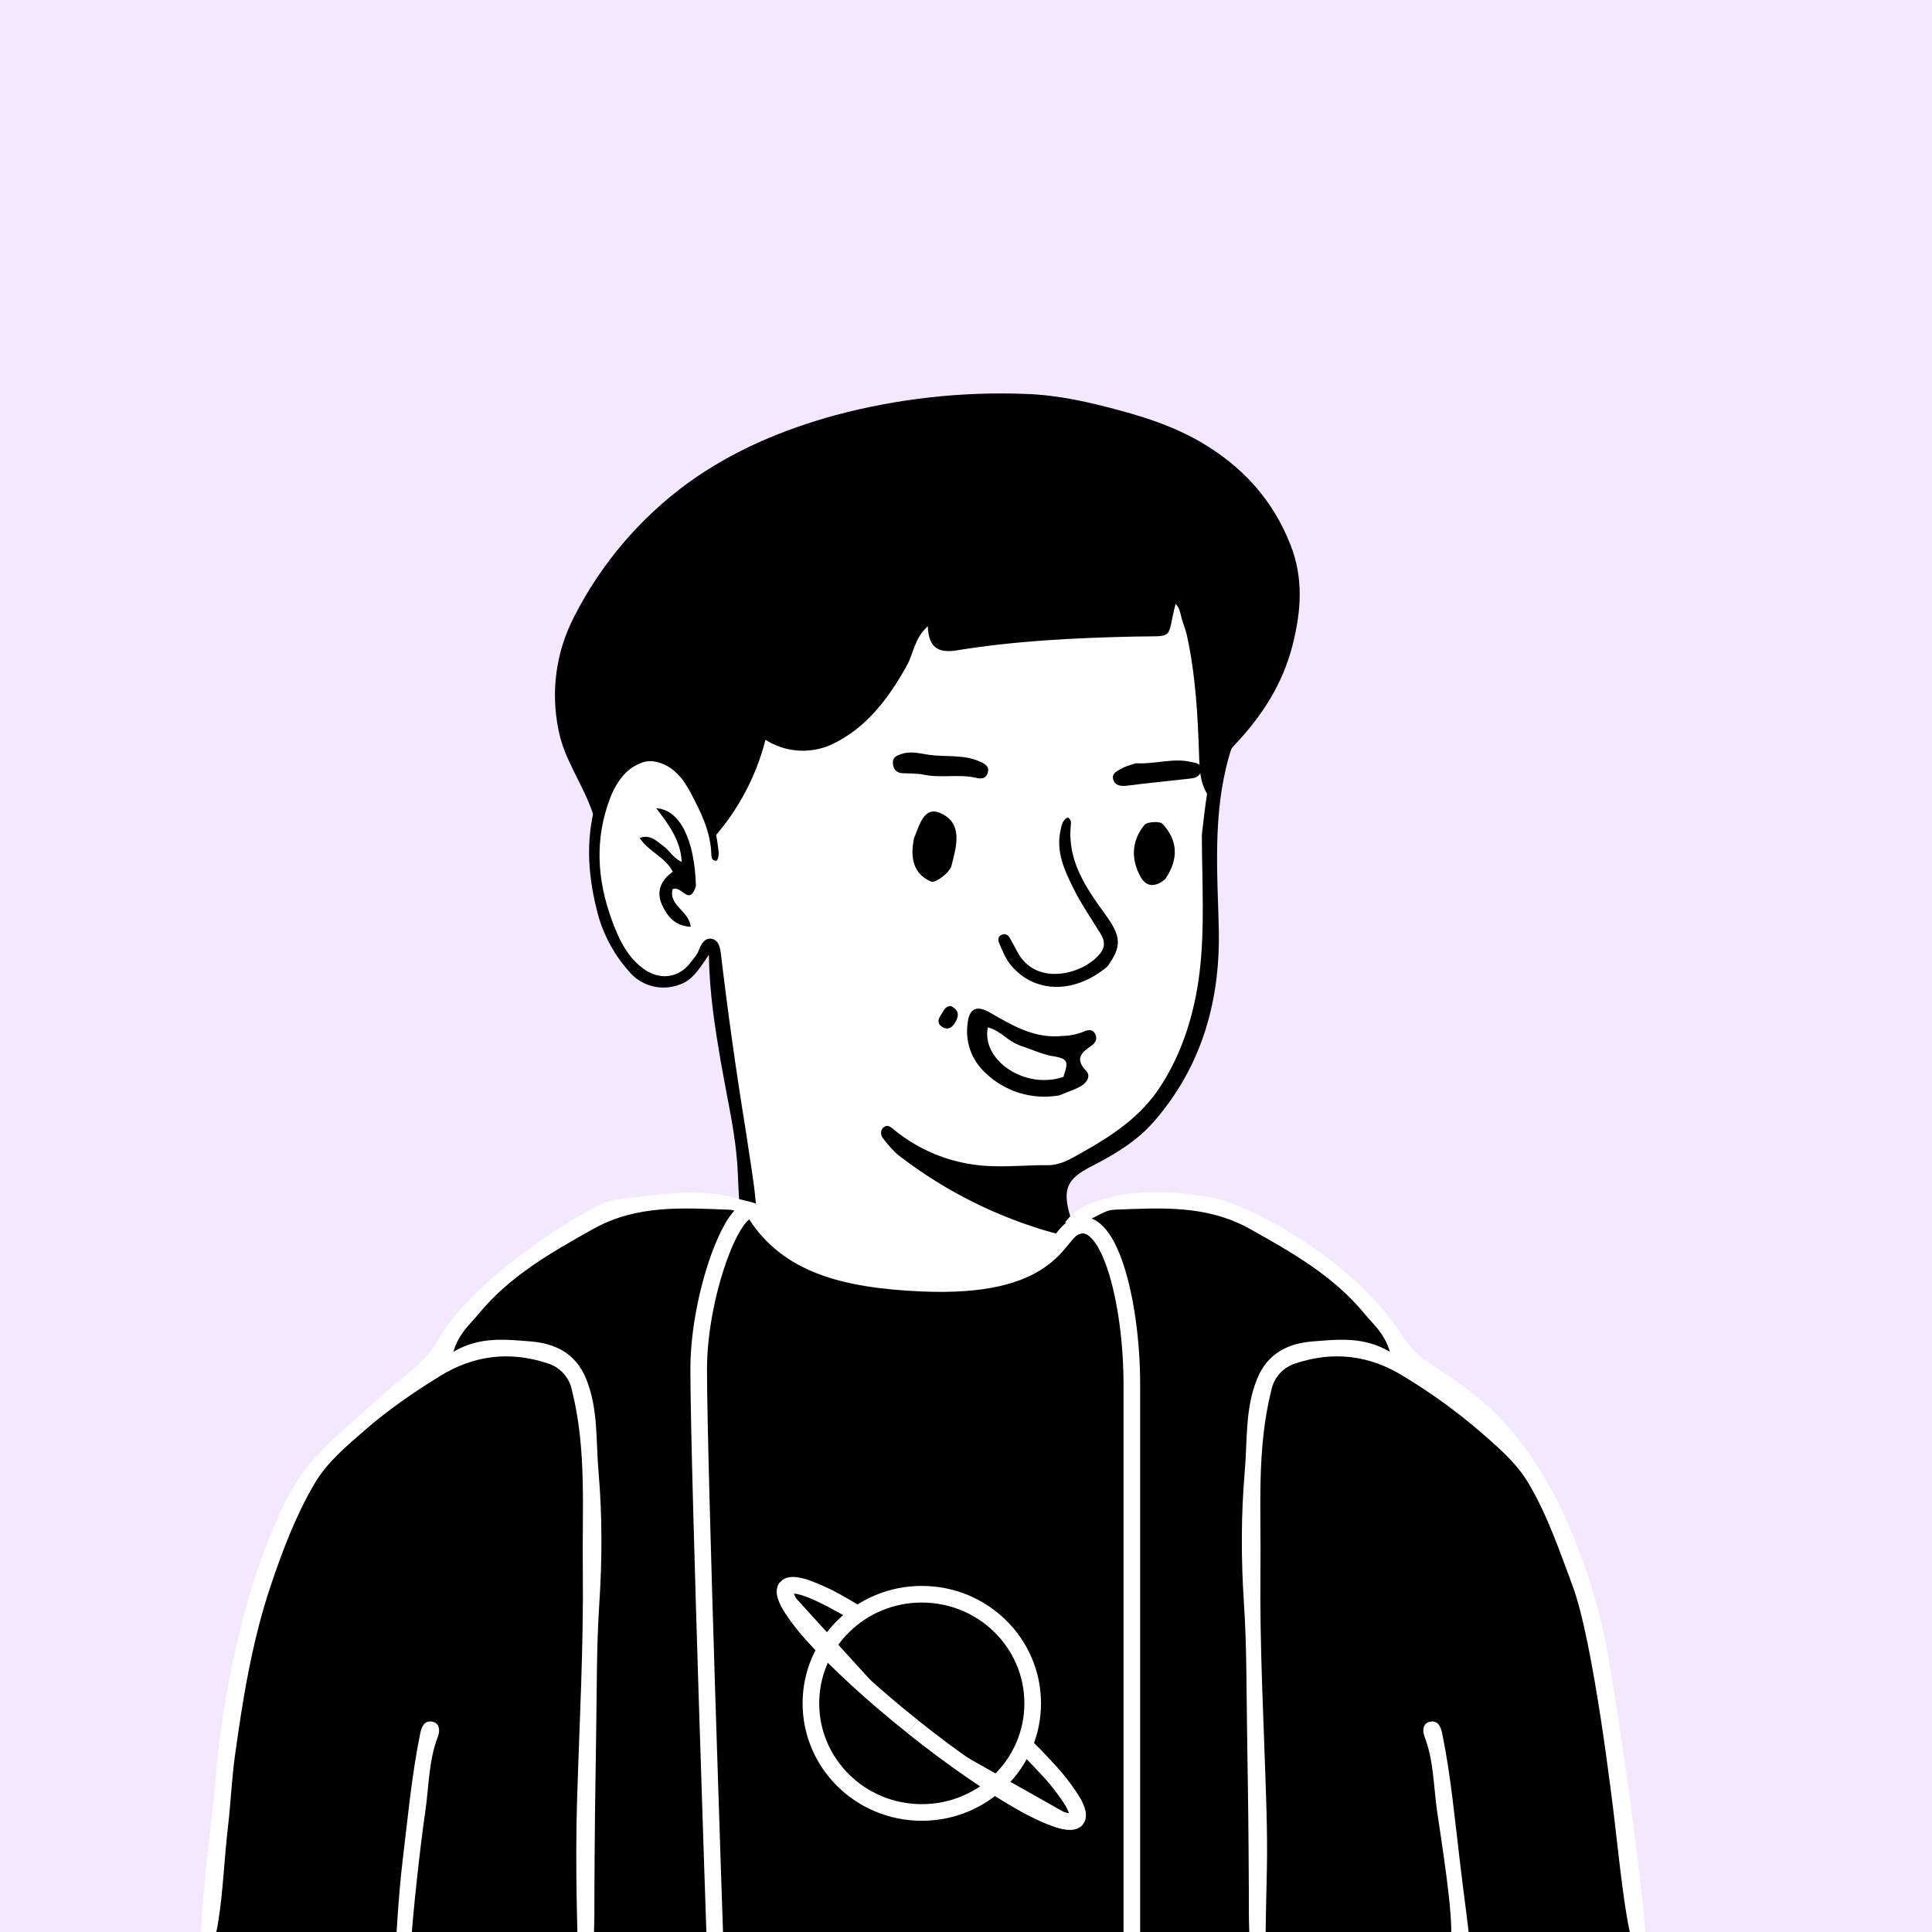
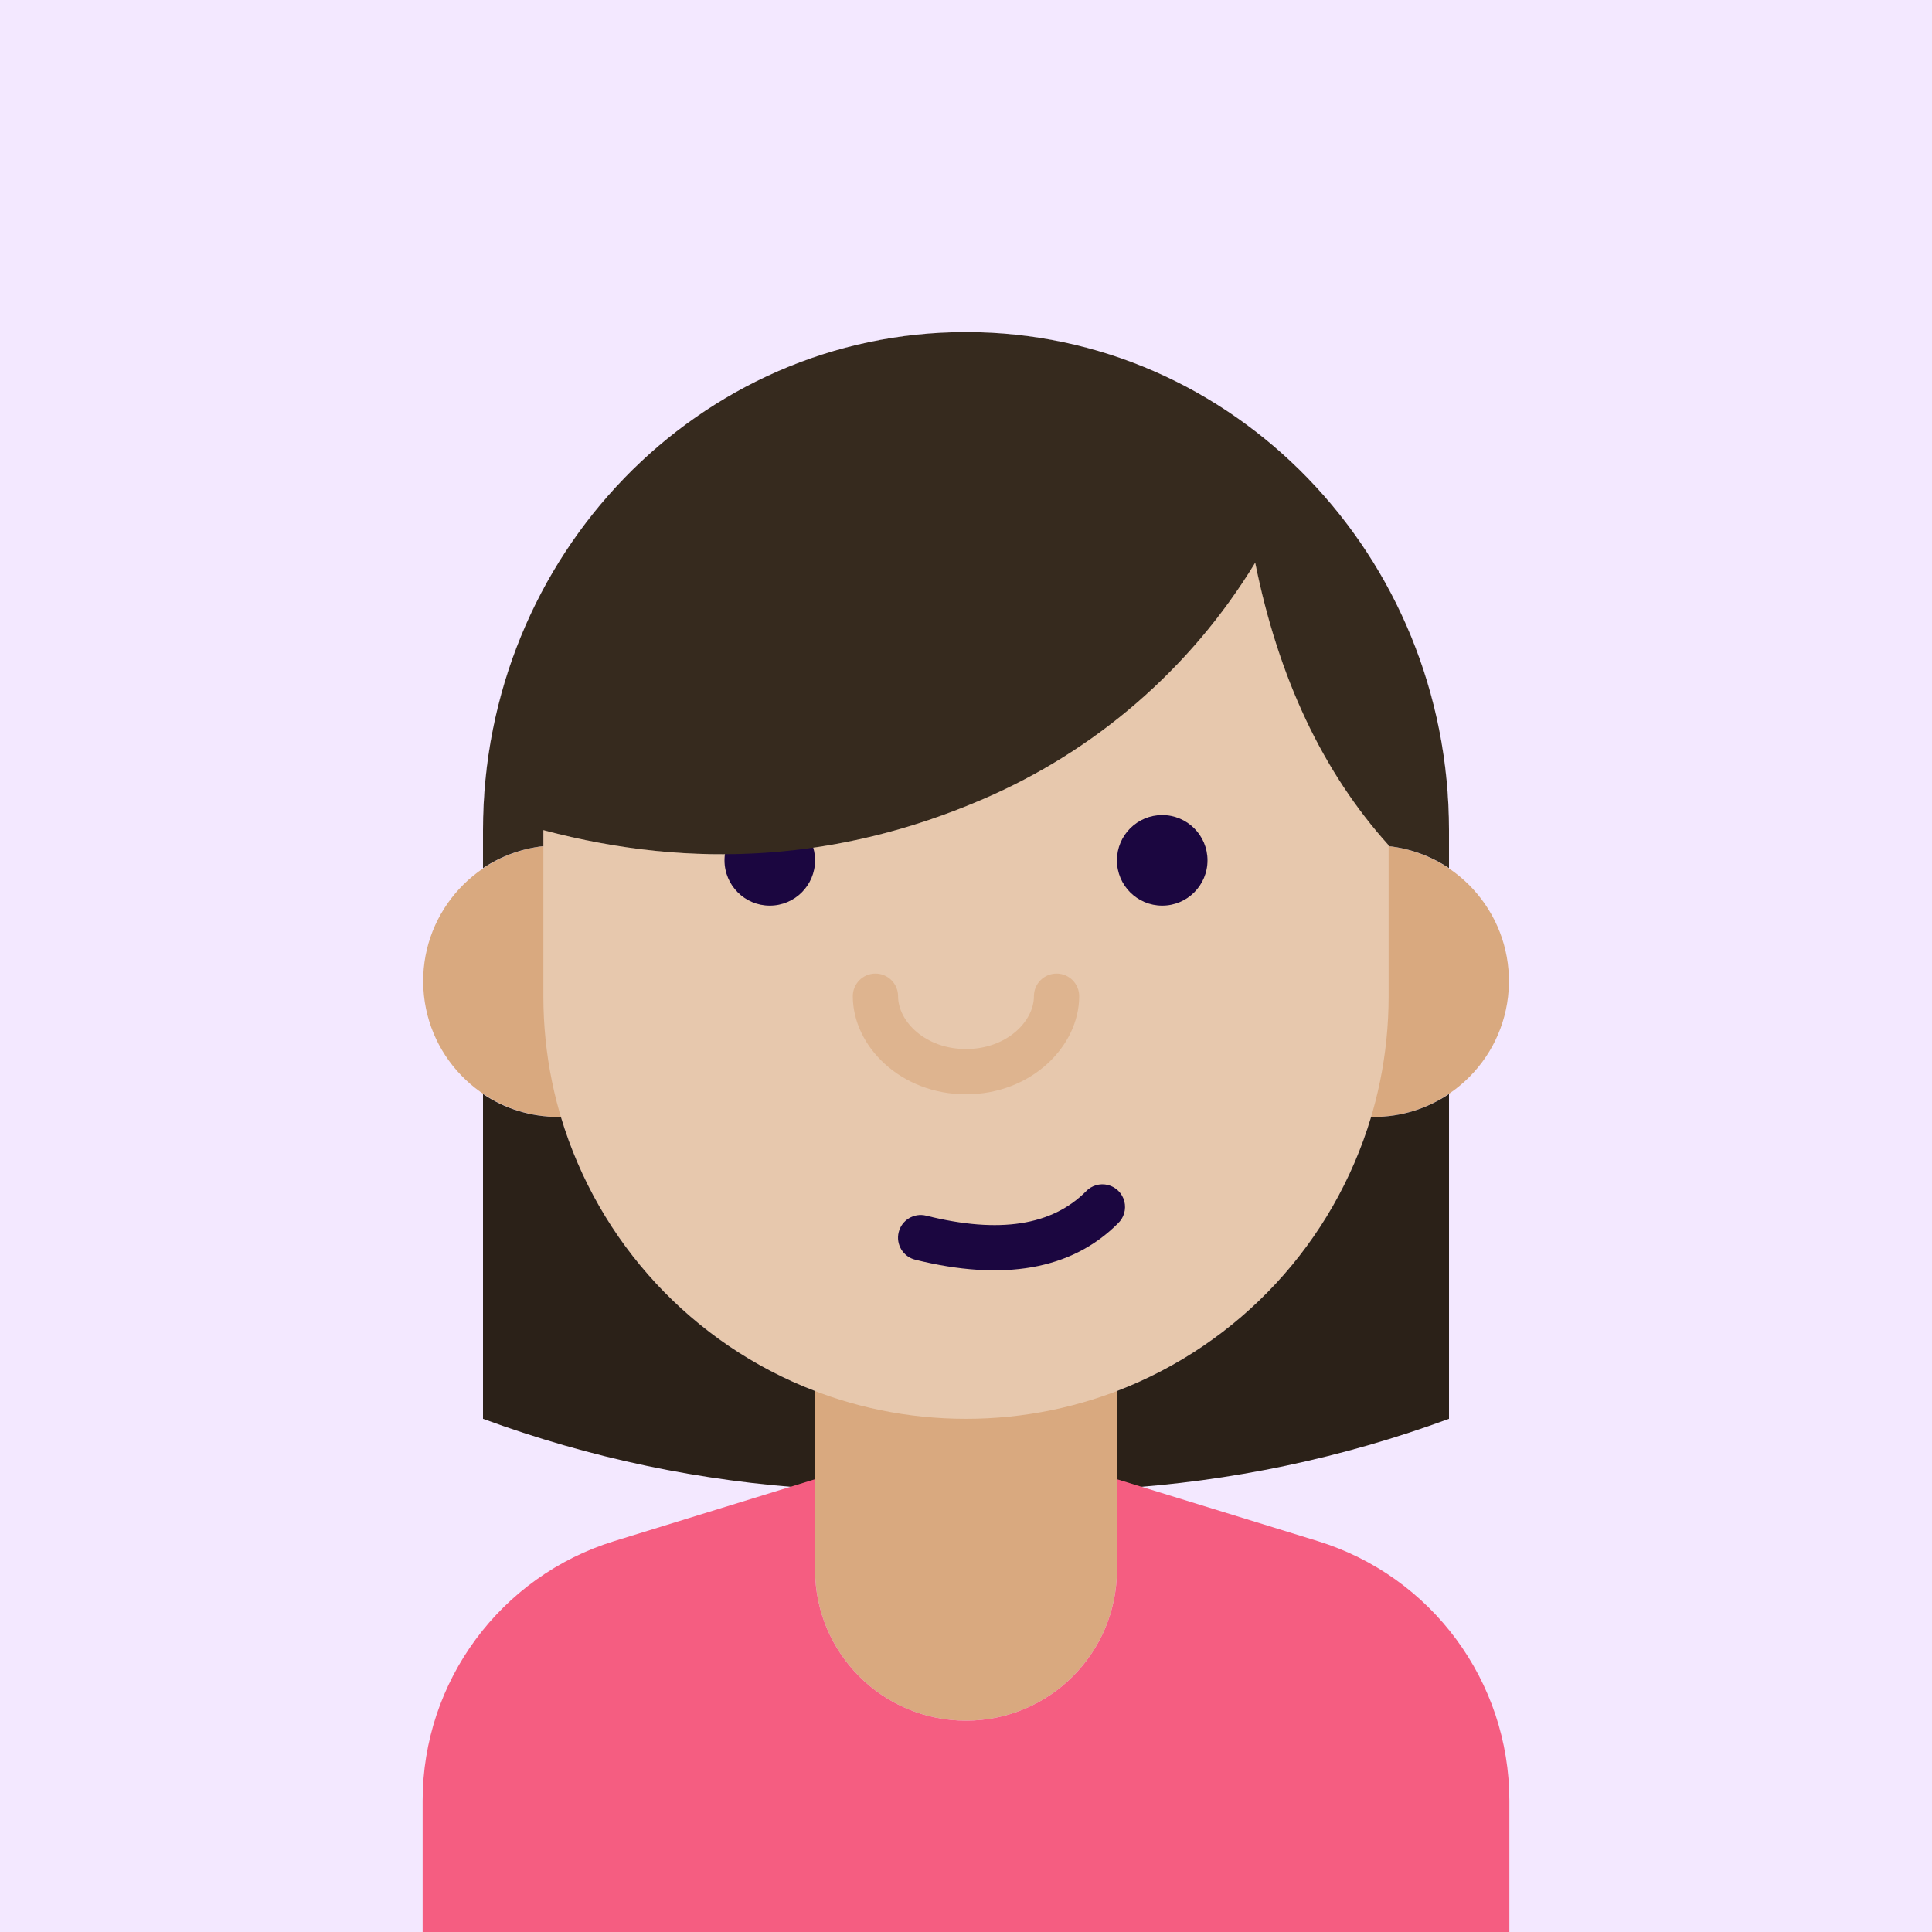
- <svg xmlns="http://www.w3.org/2000/svg" viewBox="0 0 1744 1744" fill="none" shape-rendering="auto" width="256" height="256">
+ <svg xmlns="http://www.w3.org/2000/svg" viewBox="0 0 64 64" fill="none" shape-rendering="auto" width="256" height="256">
  <mask id="viewboxMask">
-     <rect width="1744" height="1744" rx="0" ry="0" x="0" y="0" fill="#fff" />
+     <rect width="64" height="64" rx="0" ry="0" x="0" y="0" fill="#fff" />
  </mask>
  <g mask="url(#viewboxMask)">
-     <rect fill="#f3e8ff" width="1744" height="1744" x="0" y="0" />
-     <g transform="translate(531 487)">
-       <path d="M554 727.7c-99.2 297-363.8 388.6-503.7 19.8-19.3-50.7 31-69.5 66.2-91.9 24.1-15.3 36.8-28.5 35.3-42.2-7-64.4-36.9-243.8-36.9-243.8l-3-5.8s.7-1.6-2.2 1.2c-3 3-9.9 34.2-37 34.2-24.5 0-49.2-10.9-61-86.3C7.2 285.6 9.6 214 40 201c12.5-5.3 24-7.2 35.2-.8 11.3 6.4-13-22 112-126C268.4 6.4 396.7-3.5 448.5 8 500.3 19.5 552 44.8 574.9 98.5c27.8 65-25.9 114.3-14 262.5-2.2 53.6.8 171.2-146.6 210.6-28 7.5-19.3 48.4 22.7 58.4 67 21 117 72.3 117 97.9" fill="#fff" />
-       <path fill-rule="evenodd" clip-rule="evenodd" d="m554 266.2.1-1.4c4.1-36.4 8.2-71.7 27.1-103.4 6.5 4.4 5.7 10 3.7 15.2-19.9 51.2-18 104.4-16.2 157.6l.4 14c2.1 66.4-14.5 126.8-58.7 177.5-15.4 17.6-35.8 29.8-56.5 40.3-21.4 11-25.9 20.1-19.2 43.6l.8 2.6c1.4 3.9 2.8 7.9-1 11.8-4.5 4.6-9.5 3.3-14.8 1.8l-.6-.1a406.4 406.4 0 0 1-137-68.3c-6-4.4-10.8-10.3-15.5-16.1l-.3-.4c-2.5-3-3-7.8.5-10.4 3.3-2.5 5.8-.5 8.7 1.8l1 .9a145.5 145.5 0 0 0 76.3 31.7c13.4 1.4 26.6.9 40 .4 7.4-.3 14.8-.6 22.3-.5 10.2 0 18.7-4.7 26.7-9.2l2.8-1.6c27.8-15.5 54.3-32.8 72.2-60.7 16.1-25 25.9-52.2 31.6-80.9 7.2-36.1 6.6-72.7 6-109.8-.3-12-.5-24.2-.5-36.4ZM50.6 190.8c21.9-1.7 34 11.2 44.3 26.3a140.4 140.4 0 0 1 22.4 61.5c.5 3.7 1 7.6-1.2 11.3-4.5.6-4.9-3-5-5.6-.5-20.7-9.7-38.7-18.9-56.1-6.6-12.5-16.2-24.6-31.4-27.6-17.2-3.5-33 12-40.8 32.2-14.5 37.6-12 74.6 1.4 111 5.8 15.9 13.1 32.1 27.8 43.2 14.8 11.3 32.7 9.3 43.6-5.7l2-2.5c2-2.6 4-5.1 5-8 2.1-5.8 5.4-11.2 11.3-10.4 6.8 1 8 8.3 8.7 14a3661 3661 0 0 0 22 156.7l5.9 38.8c2.6 17.1 5.6 41.7 3.6 52.1a28 28 0 0 0-.3 2.2c-.4 2.8-.6 5-4.2 5.5-4.9.8-7-2-7.7-6.4-2.3-17-3-23.6-4-49.6-.9-25.2-5.6-50-10.4-74.9l-5-27c-5.2-30.8-10.3-62-10.8-97l-2 3c-7.6 11.3-13.7 20.5-24.5 24a40.5 40.5 0 0 1-46.1-12.5 127.8 127.8 0 0 1-28.8-55.8c-8.4-34-9.9-67.1.9-100.6 5.2-16.1 23.7-44.7 42.2-42Zm34.6 127.5c4.4 3.2 8.4 6 12-5.4-1.1-42.2-14.7-69.2-35.8-70.3 11.2 14.6 22 28.8 23 48.5a32.3 32.3 0 0 1-10.7-8.8c-2-2.2-4-4.4-6.5-6l-3-2.4c-4.8-3.6-9.7-7.4-17.8-4.5 3.8 5.8 9 10 14.3 14 6 4.7 12 9.3 15.6 16.5-10.6 7.7-15.2 17.7-9.7 29.9 4.8 10.5 11.9 19.2 25.9 19.8-.6-6.3-4.7-10.9-8.8-15.4-5-5.4-9.7-10.6-7.5-18.6 3.2-1.5 6.2.7 9 2.7Z" fill="#000" />
+     <rect fill="#f3e8ff" width="64" height="64" x="0" y="0" />
+     <path d="M37 46.08V52a5 5 0 0 1-10 0v-5.92A14.04 14.04 0 0 1 18.58 37h-.08a4.5 4.5 0 0 1-.5-8.97V27a14 14 0 1 1 28 0v1.03a4.5 4.5 0 0 1-.58 8.97A14.04 14.04 0 0 1 37 46.08Z" fill="#d9a97f" />
+     <mask id="personas-a" style="mask-type:luminance" maskUnits="userSpaceOnUse" x="14" y="13" width="36" height="44">
+       <path d="M37 46.08V52a5 5 0 0 1-10 0v-5.92A14.04 14.04 0 0 1 18.58 37h-.08a4.5 4.5 0 0 1-.5-8.97V27a14 14 0 1 1 28 0v1.03a4.5 4.5 0 0 1-.58 8.97A14.04 14.04 0 0 1 37 46.08Z" fill="#fff" />
+     </mask>
+     <g mask="url(#personas-a)">
+       <path d="M32 13a14 14 0 0 1 14 14v6a14 14 0 1 1-28 0v-6a14 14 0 0 1 14-14Z" fill="#fff" style="mix-blend-mode:overlay" opacity=".36" />
    </g>
-     <g transform="translate(178 1057)">
-       <path d="M1301.3 694.3S1276 480.8 1263 423.6c-25.7-111.8-73.3-201.4-135.3-220.5-29.6-9.2-39.4-34-47-53.2-3-7.8-5.8-14.7-9.3-19.2C1040 90.7 975 50.5 941 37.3 914.5 27 838.5 20.6 813 30.7c-11.5 4.5-16.2 11-17.6 18.5-1.5.5-3 1.1-4.4 2-3.3 1.8-6 5-9.5 9C768 75.7 745 102.1 653.7 98c-72.5-3.2-120.5-13.8-149-58.3-2.3-3.6-5-4.8-8-4.2a223.7 223.7 0 0 0-163 19C316.2 64 219.4 158.4 218.4 163.7c-2 10.6-25.6 28-55.2 47.6C100.9 252.4 73.6 333 49.3 404.4l-6.6 19.2C31.8 455.2 6.1 692 6.1 692l176 2.3h1119.2Z" fill="#000" />
-       <mask id="bodyVariant08-a" style="mask-type:luminance" maskUnits="userSpaceOnUse" x="453" y="259" width="392" height="433">
-         <path d="m467 692-14-432.5h392V692H467Z" fill="#fff" />
-       </mask>
-       <g mask="url(#bodyVariant08-a)">
-         <g transform="translate(396 278)" style="mix-blend-mode:difference">
-           <ellipse cx="258.1" cy="202.6" rx="100.1" ry="98.5" stroke="#fff" stroke-width="15" />
-           <path d="M175.5 146.8a428 428 0 0 1-7.7-8.2 186.2 186.2 0 0 1-21.8-27.9c-1.8-3.1-2.9-5.5-3.4-7.2 1.8.1 4.3.6 7.8 1.7 8 2.6 18.8 7.7 32 15.1 3.7 2 7.5 4.3 11.5 6.7 4.2-3.4 8.7-6.6 13.4-9.3-6.1-3.8-12-7.3-17.5-10.4A200.1 200.1 0 0 0 155 91c-4.7-1.5-9.1-2.5-13-2.5-3.8 0-8.7.8-12 5-3.3 4-3 9-2.2 12.7 1 3.8 2.8 8 5.3 12.1a200 200 0 0 0 23.6 30.4c3.4 3.7 7 7.6 11 11.6a98 98 0 0 1 7.8-13.5Zm-33.2-45.2Zm-1.5 2h-.1ZM329.3 271.8c-3.7 3.6-7.6 7-11.9 10.1a519 519 0 0 0 26.4 16 200 200 0 0 0 34.8 16.3c4.6 1.5 9 2.5 13 2.5 3.8 0 8.7-.8 12-5 3.2-4 3-9 2.1-12.7-.9-3.8-2.8-8-5.3-12.1a200 200 0 0 0-23.6-30.4 529 529 0 0 0-23.3-24 97 97 0 0 1-6.3 15c6.9 6.7 13 13.1 18.5 19.1a186.2 186.2 0 0 1 21.8 27.9 35 35 0 0 1 3.4 7.2 35 35 0 0 1-7.8-1.7c-7.9-2.6-18.8-7.7-32-15.1-6.7-3.8-14-8.2-21.8-13.1Zm62 31.8Zm1.5-2Z" fill-rule="evenodd" clip-rule="evenodd" fill="#fff" />
-           <path d="M250 223.7c-72.4-57.7-123.5-114-114.2-125.6Z" fill="#fff" />
-           <path d="M250 223.7c-72.4-57.7-123.5-114-114.2-125.6" stroke="#fff" stroke-width="15" />
-           <path d="M397.7 307.1c-9.3 11.7-75.5-25.7-147.8-83.4Z" fill="#fff" />
-           <path d="M397.7 307.1c-9.3 11.7-75.5-25.7-147.8-83.4" stroke="#fff" stroke-width="15" />
-         </g>
-       </g>
-       <path d="M1295 694c-6.2-21.3-11.5-73.3-14.9-102-2.4-20.7-19.6-166.5-38.5-217.4-11.6-31.1-22.4-63-39.5-92.1-11.7-20-29.3-34.3-46-48.9a513 513 0 0 0-67-48.2c-30.9-19.2-63.4-23-97.6-11.7a32 32 0 0 0-21.9 24.3c-13.4 53.3-9.1 107.6-9.8 161.6-.8 69.8 3.1 139.5 5.2 209.2 1.8 57.2 0 66.7-.6 125.2h-14.5c-.9-32.2-.4-15.3-.6-47.5-.2-47.6-.8-95.1-1.6-142.7-.6-37.8-.3-75.7-2.8-113.5-2.6-39.6-2.7-79.1.7-118.6 2.5-28.2.1-57 11.3-84.3 9.4-23 28.3-31.8 49.9-33.5 22.4-1.7 45.7-4.8 69.8 9.3-4.8-16.6-15-24.7-22.6-34-28-34.2-65.5-55.5-103.6-76.8-39.3-22-80.7-19-122.6-17.4-6.5.3-12 3.8-17.8 6.7-7.5 4-15.3 7.3-26.6 4.8 9.5-13 22.1-17.3 35.1-21.1 37.1-10.8 73-5.2 95.7-1.8C943 28 1042.7 76 1089.7 151.5c22.3 35.9 85.8 36.4 143.6 157.6a528 528 0 0 1 34.7 100.7c10.9 44 39.5 252.6 39.5 284.2H1295ZM15.3 694c2-6.9 2.7-9.9 3.6-15.7 4.6-28.4 5.5-57.6 8.9-86.3 2.4-20.7 3.3-41.4 6-62 7.2-52.7 15.6-105 32.5-155.4 10.7-31.7 22.4-63 39.5-92.1 11.7-20 29.3-34.3 46-48.9 20.7-18 43.5-33.7 67-48.2 30.9-19.2 63.4-23 97.6-11.7a32 32 0 0 1 21.9 24.3c13.4 53.3 9.1 107.6 9.8 161.6.8 69.8-3.1 139.5-5.2 209.2-1.8 57.2.5 125 .5 125l14.6.2c.9-32.2.4-15.3.6-47.5.2-47.6.8-95.1 1.6-142.7.6-37.8.3-75.7 2.8-113.5 2.6-39.6 2.7-79.1-.7-118.6-2.5-28.2-.1-57-11.3-84.3-9.4-23-28.3-31.8-50-33.5-22.3-1.7-45.6-4.8-69.7 9.3 4.8-16.6 15-24.7 22.6-34 28-34.2 65.5-55.5 103.5-76.8 39.4-22 80.8-19 122.7-17.4 6.5.3 12 3.8 17.8 6.7 7.5 4 2.3 11.5 6.4.7 5.8-15-2-13.2-15-17-37-10.8-74-4-111 .5-7.4 1-14.8 4.4-21.5 8-51.4 27.8-116 77.2-138.6 117.6-12 21.6-30.7 32.8-47.5 47.7C111 252.3 95.3 263.8 74.6 309a573.6 573.6 0 0 0-34.7 100.7c-11 44-19.1 88.6-22.8 134.2-2.7 32.4-7.4 64.8-10.3 97.4-2 22.8-3.5 39.7-3.5 52.6h12Z" fill="#fff" />
-       <path d="M1131.8 694c2-23.7-8-84.7-12.5-115.7-3.3-22.6-3-46-11.4-67.7-2.1-5.4-1.5-12.4 5.3-13.5 6.4-1 9.2 3.5 10.7 10.8 7.8 38.3 11.3 77.2 16 116 3.5 30 7.8 60 8.5 70l-16.6.1ZM193.3 694c1.4-23.6 8-84.7 12.6-115.7 3.3-22.6 3-46 11.4-67.7 2.1-5.4 1.5-12.4-5.3-13.5-6.4-1-9.3 3.5-10.7 10.8-7.8 38.3-11.3 77.2-16 116-3.6 30-5.7 70.1-5.7 70.1h13.7Z" fill="#fff" />
-       <path d="M467.4 694.3S452.7 266.8 452.7 179c0-72.8 36.6-163 52-139.2 28.5 43.8 77.2 58.4 149.7 61.5 115 5 120.9-41.3 136.6-50 31.4-17.6 52.7 66 52.7 141.4V694" stroke="#fff" stroke-width="15" />
+     <g transform="translate(20 24)">
+       <path fill-rule="evenodd" clip-rule="evenodd" d="M4 4.5a1.5 1.5 0 1 0 3 0 1.5 1.5 0 0 0-3 0Zm13 0a1.5 1.5 0 1 0 3 0 1.5 1.5 0 0 0-3 0Z" fill="#1B0640" />
    </g>
-     <g transform="translate(266 207)">
-       <path d="M800.8 351.8c-1.3-5.4-2-10.1-5.6-13.7-8.6 33 .4 28.8-36.4 29.5-54 1.2-108 3.8-161.3 12.5-16.2 2.6-25.3-2.3-26-21.8-12.3 11.1-12.8 24.7-18.8 35.3-16.7 30.1-37.2 57.5-69.2 72a62.7 62.7 0 0 1-58.5-4.8 213.4 213.4 0 0 1-47 88.7c-7.4-10.8-8.6-23.7-12.1-35.5-5.7-18.7-21-33.8-39-35.3-13.4-1.2-36 13.6-42.4 27.5-3.7 8-7.8 15.9-11.7 23.6-1.6-.2-3-.1-3-.4-8.2-26.8-26.5-50-31.6-77.3a154 154 0 0 1 13.7-101.7 340.8 340.8 0 0 1 103.5-121.7c40.5-29.2 85.6-48 133-61a579 579 0 0 1 171.8-19.1c29.2 1 57.7 7.5 86.1 15.3 24.7 6.7 48.6 14.9 70.8 27.7 37.9 21.9 66 52.4 82 93.7 11.6 29.8 9.5 59 1.8 89.7-9 35.5-27.6 64.2-52.2 90.2-9.6 10.2-12.6 23.7-15.8 36.8-1 4.1-.2 8.7-7 10.8-8.1-10.3-9-23.3-9.4-35.3-1.2-37.5-3.1-74.7-11.2-111.4-1-4.6-2.9-9-4.5-14.3Z" fill="#000" />
+     <g transform="translate(2 2)">
+       <path fill-rule="evenodd" clip-rule="evenodd" d="M44 26c-2.18-2.42-3.65-5.54-4.42-9.36a19.6 19.6 0 0 1-9.08 7.86c-4.67 2-9.5 2.33-14.5 1v.53c-.73.08-1.42.34-2 .73V25.5C14 16.39 21.16 9 30 9s16 7.39 16 16.5v1.26a4.47 4.47 0 0 0-2-.73V26Zm-9 21.31v-3.23A14.04 14.04 0 0 0 43.42 35h.08c.93 0 1.78-.28 2.5-.76V45a38.74 38.74 0 0 1-11 2.31ZM14 45a38.74 38.74 0 0 0 11 2.31v-3.23A14.04 14.04 0 0 1 16.58 35h-.08c-.93 0-1.79-.28-2.5-.76V45Z" fill="#2b2118" />
+       <path d="M30 9c-8.84 0-16 7.39-16 16.5v1.26c.58-.4 1.27-.65 2-.73v-.53c5 1.33 9.83 1 14.5-1a19.6 19.6 0 0 0 9.08-7.86c.77 3.82 2.24 6.94 4.42 9.36v.03c.73.08 1.42.34 2 .73V25.5C46 16.39 38.84 9 30 9Z" fill="#fff" style="mix-blend-mode:overlay" opacity=".26" />
    </g>
-     <g transform="translate(791 871)">
-       <path d="M169 101c4.8-14.2 4-16.2-9.8-18.7-10.2-1.8-19.3-6.3-29-9.4-10.9-3.5-18-13.8-29.5-16.5-6 29.8 33.7 56.5 68.2 44.7Z" fill="#fff" />
-       <path fill-rule="evenodd" clip-rule="evenodd" d="M97.6 96.6a76.7 76.7 0 0 0 67.5 21.2l6.4-2.5c4.8-1.9 9.2-3.5 13.2-5.8 5.2-3 9.3-9.2 4.8-13.8-10-10.3-5-16.2 4-22.2 4-2.6 6.4-6.2 4.3-10.7-2.7-6-8-3.8-12-2a50 50 0 0 1-17.4 3.3c-24.8 2.8-44.9-9-64.8-20.5l-.6-.3c-11.8-7-19-4.6-20.5 9.2a50.7 50.7 0 0 0 15.1 44.1Zm61.6-14.3c13.9 2.5 14.6 4.5 9.7 18.8-34.5 11.8-74.2-15-68.2-44.7 6 1.5 11 5 15.8 8.6a49 49 0 0 0 13.7 8c3.3 1 6.5 2.2 9.7 3.4 6.3 2.4 12.5 4.8 19.3 6Z" fill="#000" />
-       <path d="M67 37c8.2 3.7 7.7 9.3 4.2 15-2.6 4.5-6.5 7.2-11.7 4-4.8-3-3.7-7.1-1-11 2.2-3 3-7.3 8.5-8Z" fill="#000" />
+     <g transform="translate(11 44)">
+       <path d="M16 5v3a5 5 0 0 0 10 0V5l6.65 2.05a9 9 0 0 1 6.35 8.6V20H3v-4.35a9 9 0 0 1 6.35-8.6L16 5Z" fill="#f55d81" />
    </g>
-     <g transform="translate(653 805)" />
-     <g transform="translate(901 668)">
-       <path d="M98.7 204.4c-29.8 25.1-65.6 24.4-87-.9-5-6-7.7-13-10.7-20-1.2-2.7-1.5-6.1 2.2-7.7 3.2-1.3 5.8 0 7.4 3 2.3 4 4.5 8.2 6.7 12.3 17 32.6 61.6 20 75.6.5 4-5.6 3-11.2-.4-16.7-8.4-13.8-17.7-27-24.8-41.5-7.9-15.9-15.4-32.4-11.5-51.2 1-4.9 1.8-9.9 6.6-12.4 3.5 2.1 3 5 2.8 7.3-3.2 31.8 13.6 56.2 30.8 79.9 14.5 19.9 15.8 28.6 2.3 47.4Z" fill="#000" />
+     <g transform="translate(23 36)">
+       <path d="M7.32 5.73a.75.75 0 0 1 .36-1.46c2.44.61 4.17.32 5.29-.8a.75.75 0 1 1 1.06 1.06c-1.54 1.54-3.81 1.92-6.71 1.2Z" fill="#1B0640" />
    </g>
-     <g transform="translate(610 680)">
-       <path d="M215.1 76.6c5-12 9-29.4 24.1-22.5 20.7 9.4 13.9 30.7 9.7 47.4-1.6 6.3-14.5 15.9-18.3 14.3-16.3-6.8-19.2-21.7-15.5-39.2ZM442 113.4c-8.6 7.5-17 7.6-22.2-1.5-9-16-8.6-32.8 3.3-47.2 2.5-3 13.8-3.6 16.3-1 14 15 14.6 31.8 2.6 49.7Z" fill="#000" />
+     <g transform="translate(24 28)">
+       <path d="M4.25 5a.75.75 0 0 1 1.5 0c0 .84.91 1.75 2.25 1.75 1.34 0 2.25-.91 2.25-1.75a.75.75 0 0 1 1.5 0c0 1.66-1.59 3.25-3.75 3.25S4.25 6.66 4.25 5Z" fill="#000" style="mix-blend-mode:overlay" opacity=".36" />
    </g>
-     <g transform="translate(610 680)" />
-     <g transform="translate(774 657)">
-       <path d="M57.5 41.8C51.3 41.3 46 41 41 41c-5.7-.2-8.5-3.4-9-8.8-.5-5.3 3-7 7.5-8.5 8.6-3 17.1-.5 25.2.7 15.4 2.1 31.5-.6 46.4 6.3 5 2.3 8.3 4.7 6.4 10.3-1.8 5.2-6.1 5.2-10.6 4.1-16-3.7-32.4.9-49.4-3.3ZM251.8 32c17.2.9 33.1-5 49.3-1.2 4 1 9 .7 8.8 7 0 6.2-4.7 7.4-9.5 8-19 2.2-38 4-56.9 6.4-5.7.7-11 .1-12.6-5.6-1.7-5.7 4-7.8 8-10 3.5-2.1 7.8-3.1 12.9-4.7Z" fill="#000" />
-     </g>
-     <g transform="translate(0 559)" />
+     <g transform="translate(14 26)" />
  </g>
</svg>
